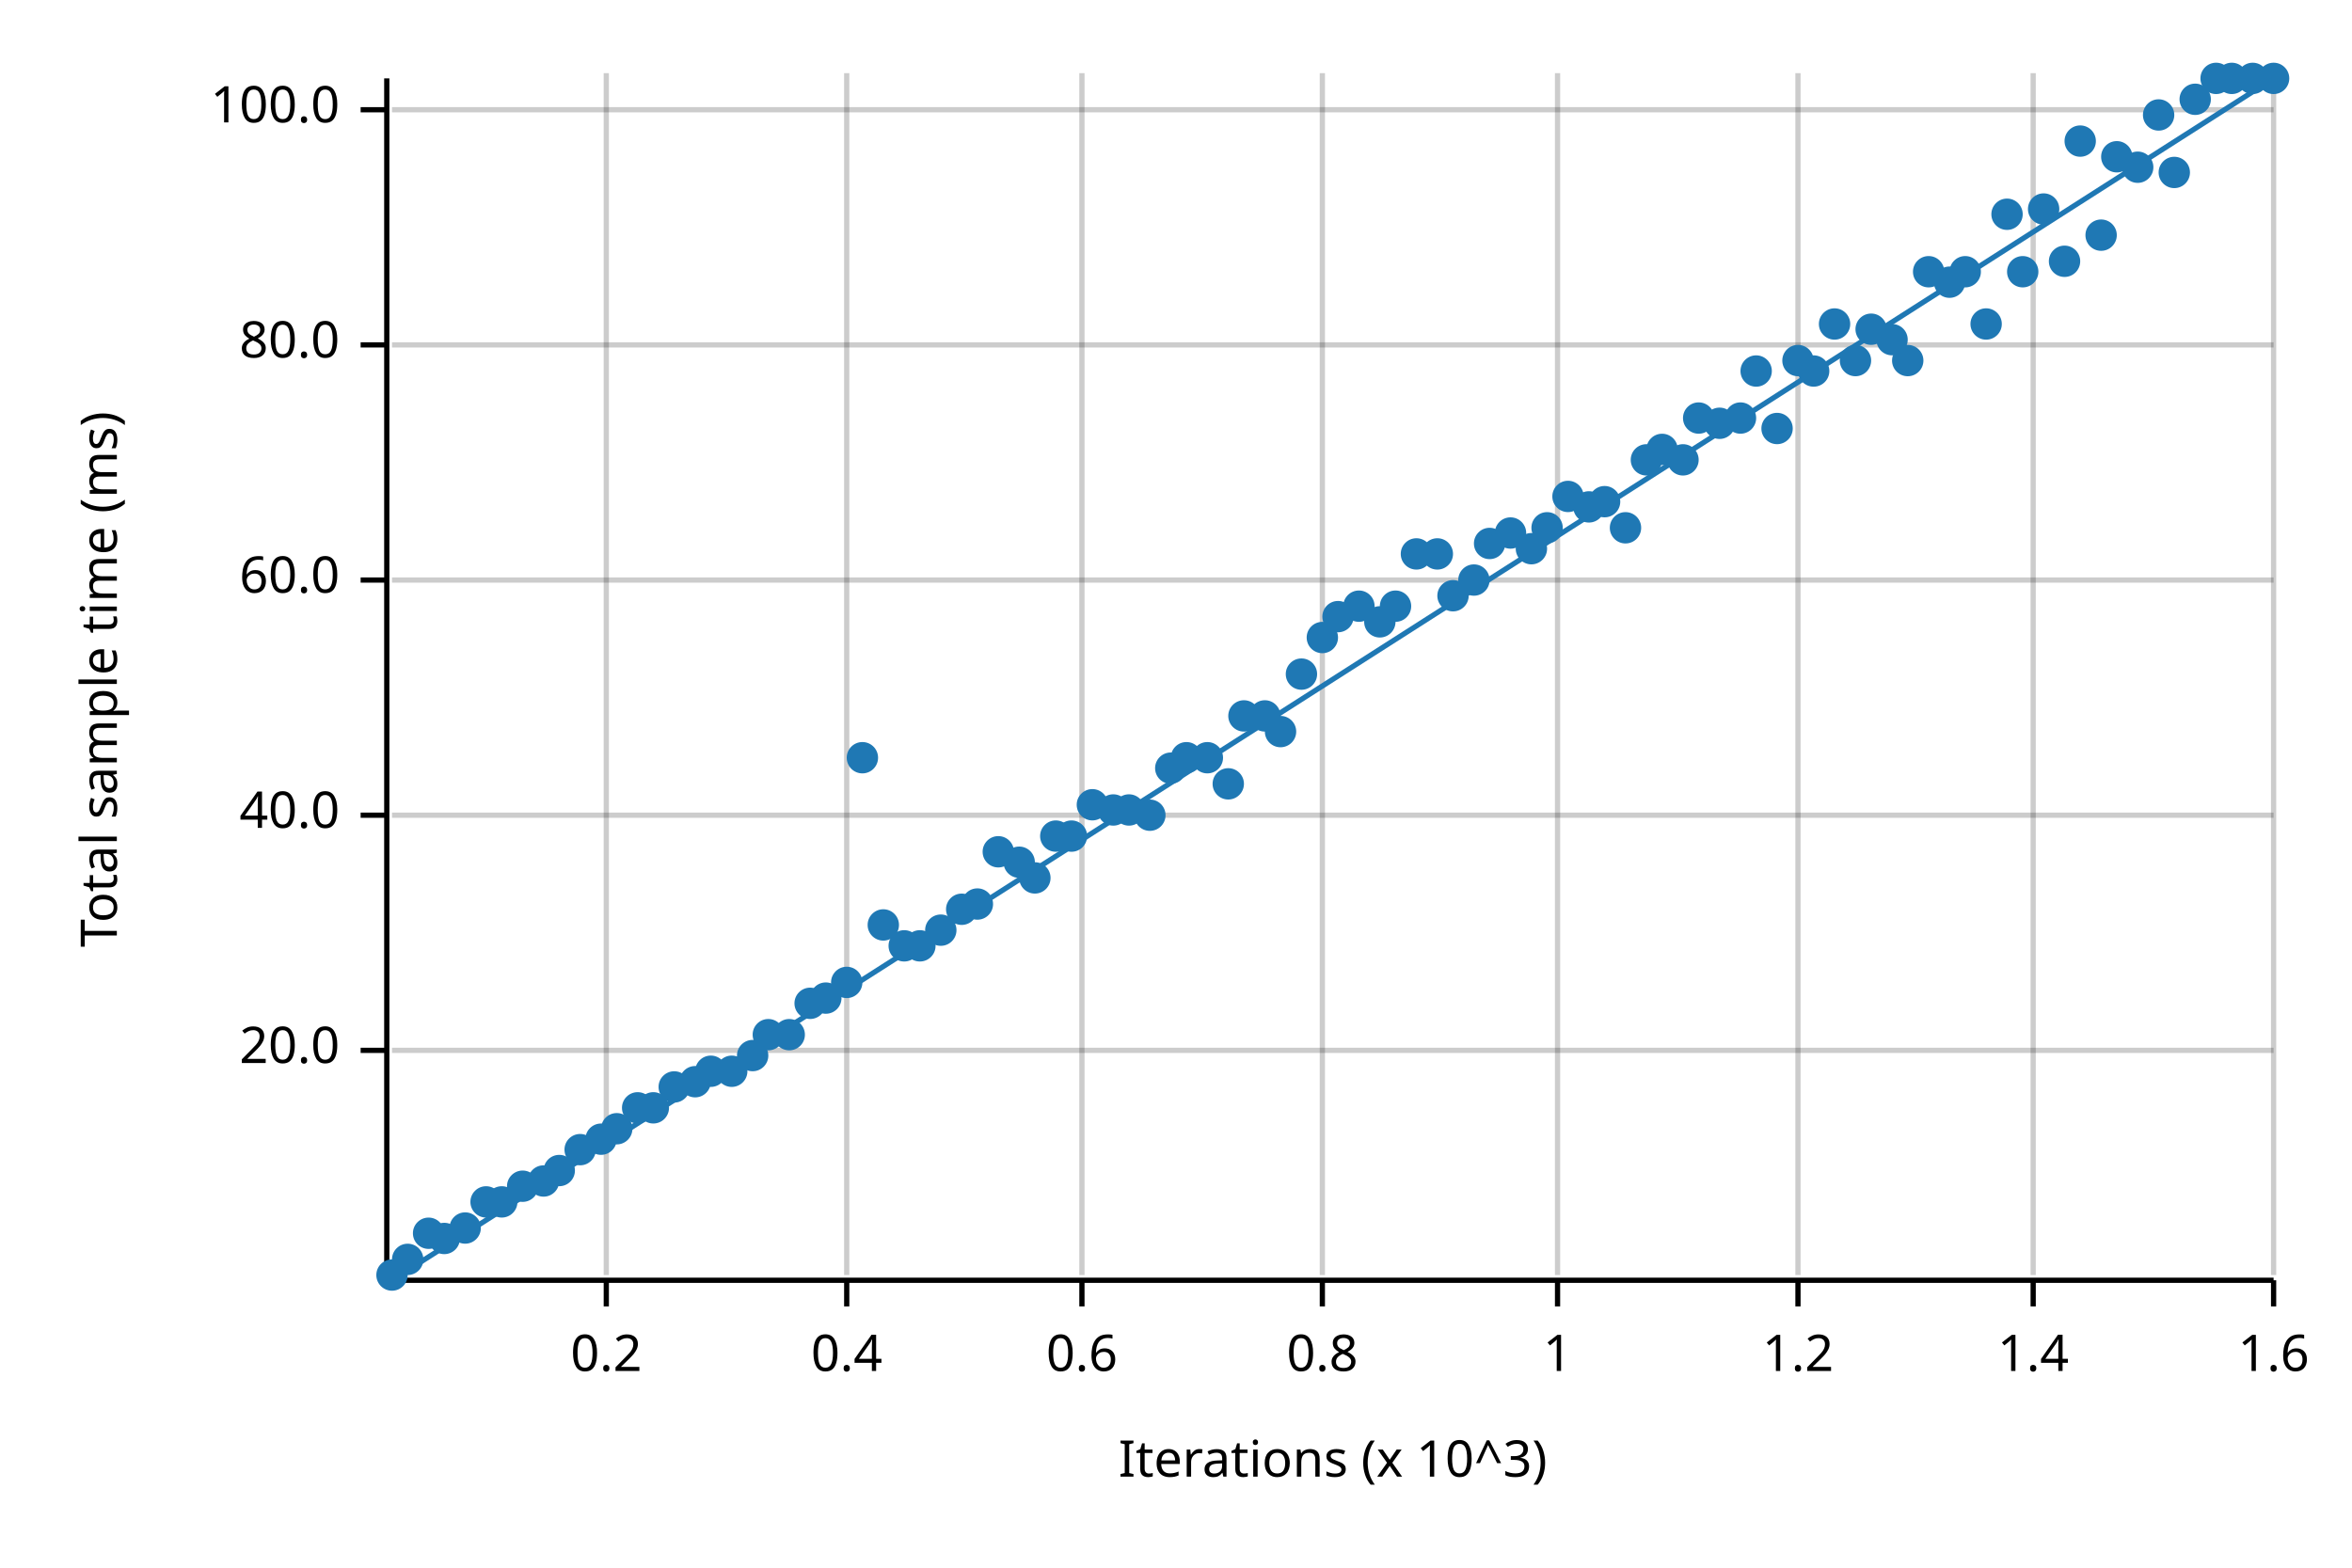
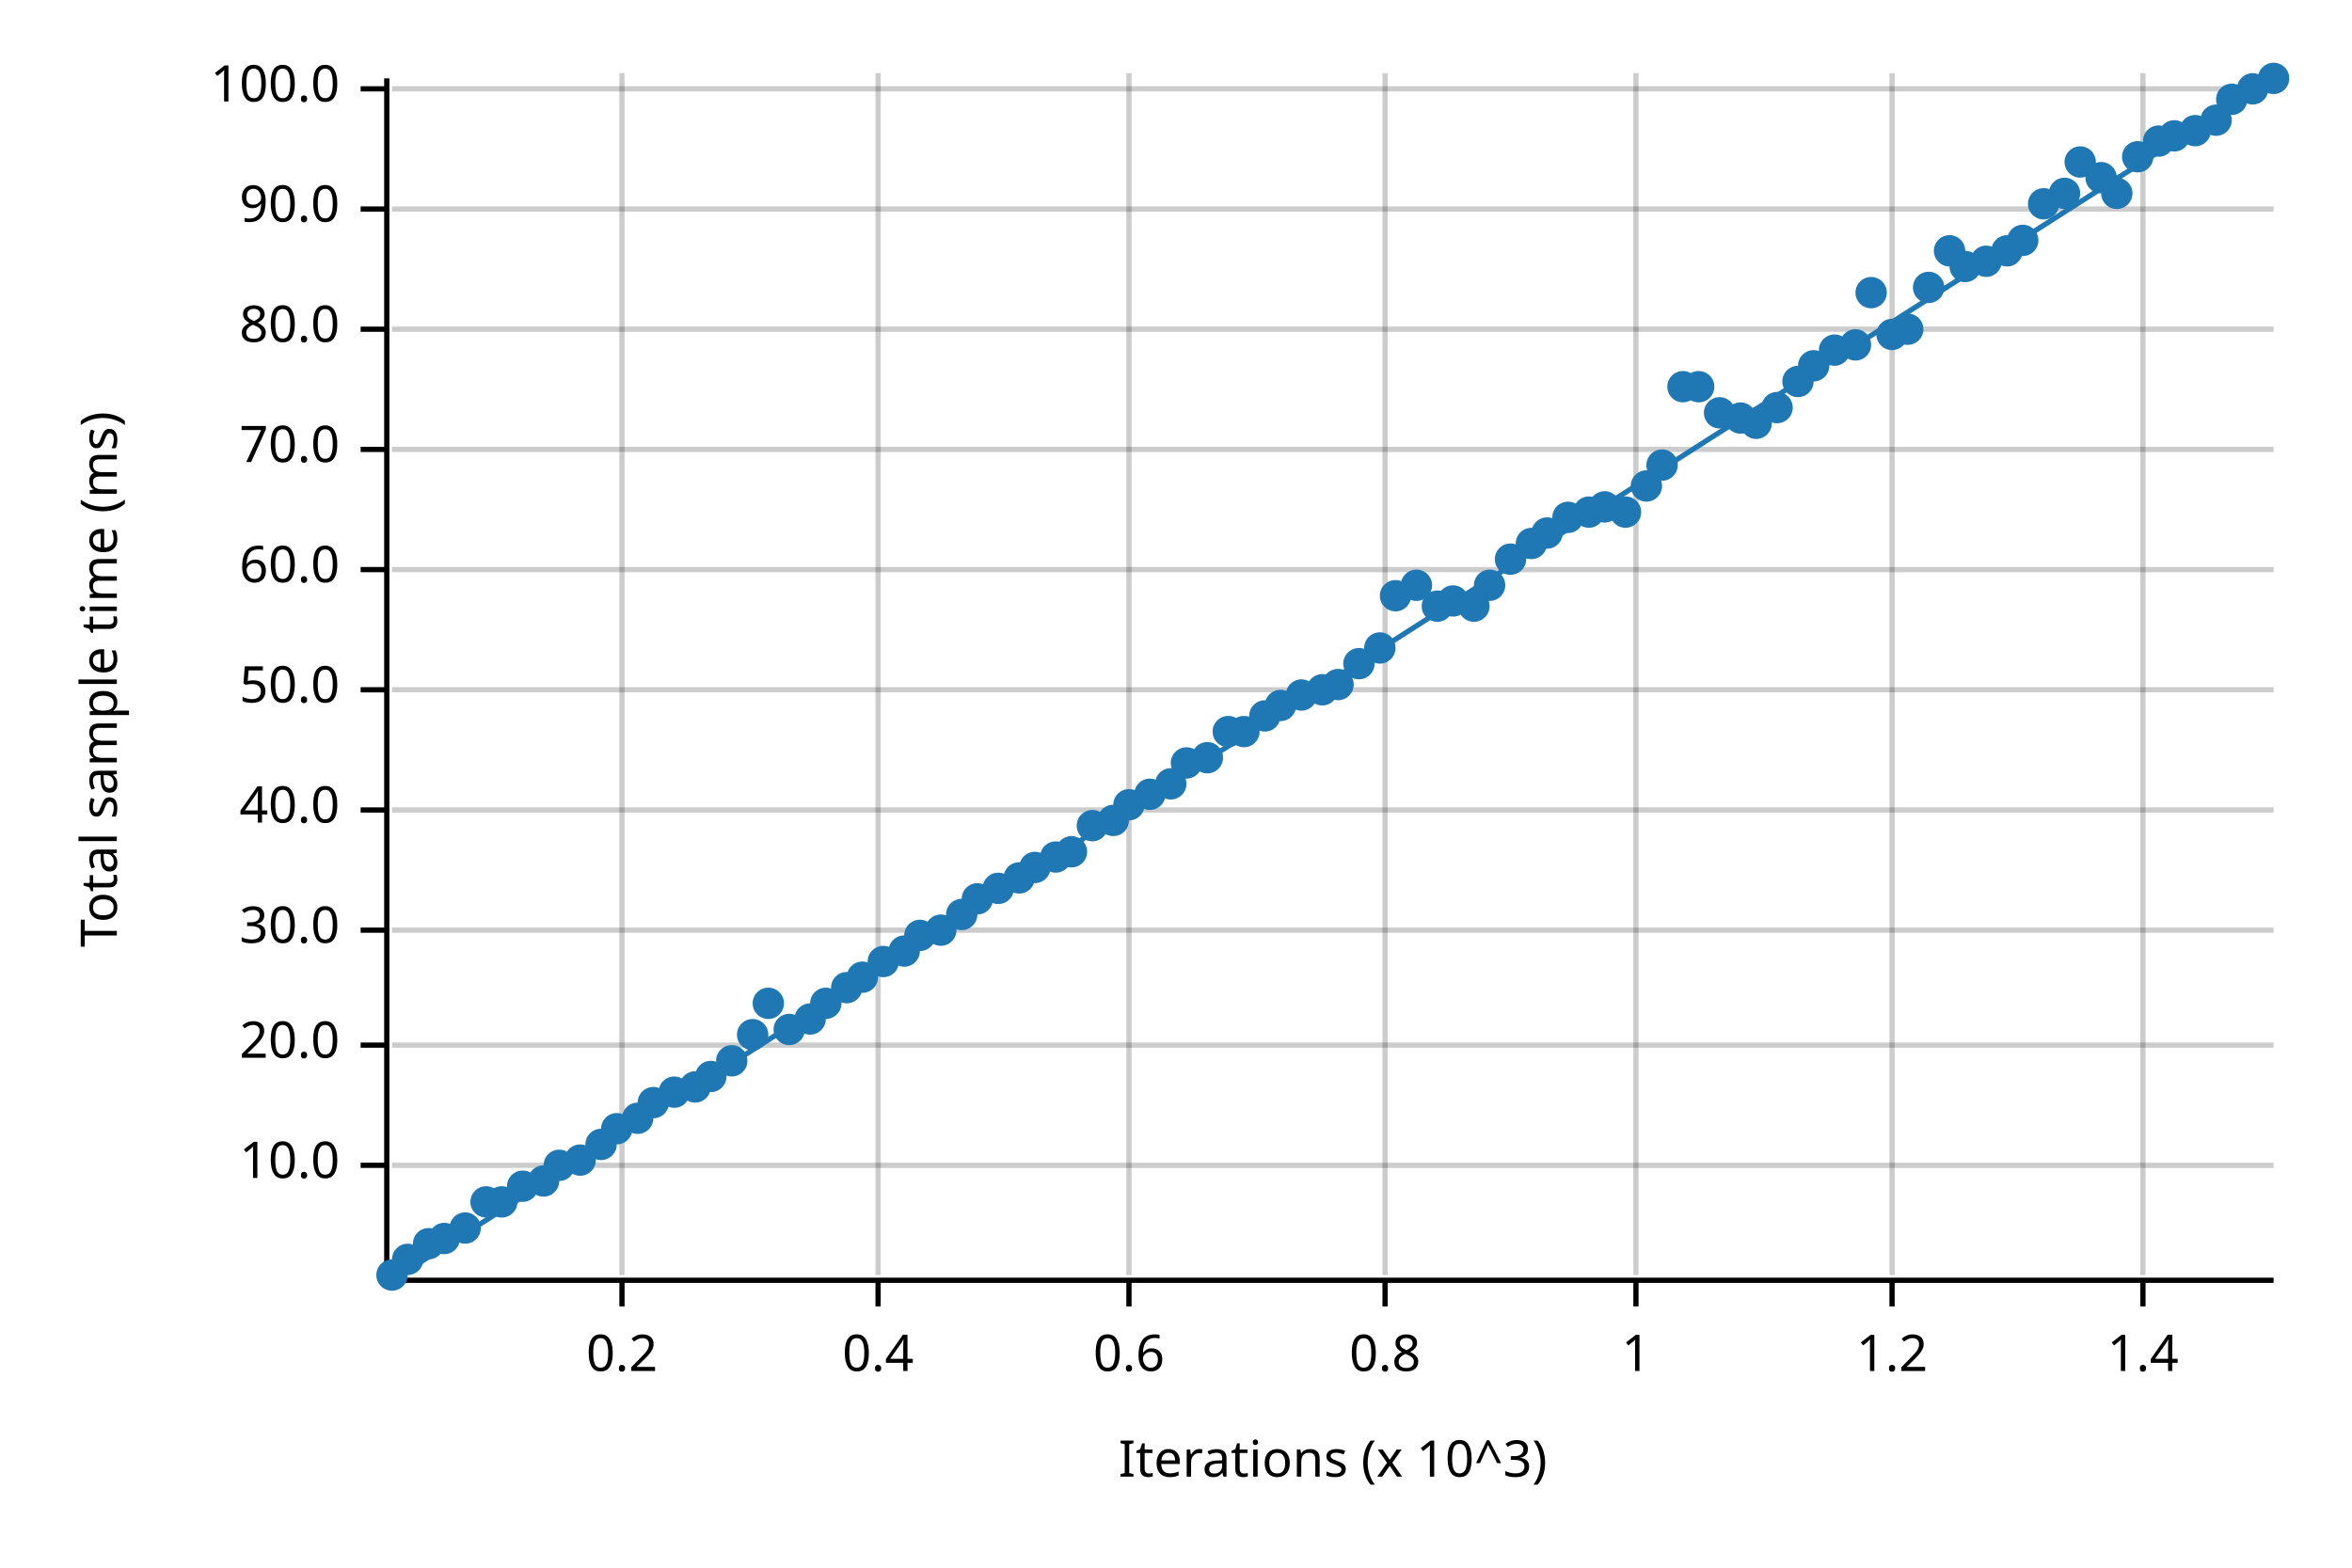
<svg xmlns="http://www.w3.org/2000/svg" style="background-color: white;" width="450" height="300" viewBox="0 0 450 300">
  <text x="15" y="130" dy="0.76em" text-anchor="middle" font-family="sans-serif" font-size="9.677" opacity="1" fill="#000000" transform="rotate(270, 15, 130)">
Total sample time (ms)
</text>
  <text x="255" y="285" dy="-0.5ex" text-anchor="middle" font-family="sans-serif" font-size="9.677" opacity="1" fill="#000000">
Iterations (x 10^3)
</text>
-   <line opacity="0.2" stroke="#000000" stroke-width="1" x1="116" y1="244" x2="116" y2="14" />
-   <line opacity="0.2" stroke="#000000" stroke-width="1" x1="162" y1="244" x2="162" y2="14" />
-   <line opacity="0.2" stroke="#000000" stroke-width="1" x1="207" y1="244" x2="207" y2="14" />
-   <line opacity="0.2" stroke="#000000" stroke-width="1" x1="253" y1="244" x2="253" y2="14" />
-   <line opacity="0.2" stroke="#000000" stroke-width="1" x1="298" y1="244" x2="298" y2="14" />
-   <line opacity="0.2" stroke="#000000" stroke-width="1" x1="344" y1="244" x2="344" y2="14" />
-   <line opacity="0.2" stroke="#000000" stroke-width="1" x1="389" y1="244" x2="389" y2="14" />
-   <line opacity="0.2" stroke="#000000" stroke-width="1" x1="435" y1="244" x2="435" y2="14" />
-   <line opacity="0.2" stroke="#000000" stroke-width="1" x1="75" y1="201" x2="435" y2="201" />
-   <line opacity="0.2" stroke="#000000" stroke-width="1" x1="75" y1="156" x2="435" y2="156" />
-   <line opacity="0.2" stroke="#000000" stroke-width="1" x1="75" y1="111" x2="435" y2="111" />
-   <line opacity="0.2" stroke="#000000" stroke-width="1" x1="75" y1="66" x2="435" y2="66" />
-   <line opacity="0.2" stroke="#000000" stroke-width="1" x1="75" y1="21" x2="435" y2="21" />
+   <line opacity="0.2" stroke="#000000" stroke-width="1" x1="119" y1="244" x2="119" y2="14" />
+   <line opacity="0.2" stroke="#000000" stroke-width="1" x1="168" y1="244" x2="168" y2="14" />
+   <line opacity="0.2" stroke="#000000" stroke-width="1" x1="216" y1="244" x2="216" y2="14" />
+   <line opacity="0.2" stroke="#000000" stroke-width="1" x1="265" y1="244" x2="265" y2="14" />
+   <line opacity="0.2" stroke="#000000" stroke-width="1" x1="313" y1="244" x2="313" y2="14" />
+   <line opacity="0.2" stroke="#000000" stroke-width="1" x1="362" y1="244" x2="362" y2="14" />
+   <line opacity="0.2" stroke="#000000" stroke-width="1" x1="410" y1="244" x2="410" y2="14" />
+   <line opacity="0.2" stroke="#000000" stroke-width="1" x1="75" y1="223" x2="435" y2="223" />
+   <line opacity="0.2" stroke="#000000" stroke-width="1" x1="75" y1="200" x2="435" y2="200" />
+   <line opacity="0.2" stroke="#000000" stroke-width="1" x1="75" y1="178" x2="435" y2="178" />
+   <line opacity="0.2" stroke="#000000" stroke-width="1" x1="75" y1="155" x2="435" y2="155" />
+   <line opacity="0.2" stroke="#000000" stroke-width="1" x1="75" y1="132" x2="435" y2="132" />
+   <line opacity="0.2" stroke="#000000" stroke-width="1" x1="75" y1="109" x2="435" y2="109" />
+   <line opacity="0.2" stroke="#000000" stroke-width="1" x1="75" y1="86" x2="435" y2="86" />
+   <line opacity="0.2" stroke="#000000" stroke-width="1" x1="75" y1="63" x2="435" y2="63" />
+   <line opacity="0.2" stroke="#000000" stroke-width="1" x1="75" y1="40" x2="435" y2="40" />
+   <line opacity="0.2" stroke="#000000" stroke-width="1" x1="75" y1="17" x2="435" y2="17" />
  <polyline fill="none" opacity="1" stroke="#000000" stroke-width="1" points="74,15 74,245 " />
-   <text x="65" y="201" dy="0.5ex" text-anchor="end" font-family="sans-serif" font-size="9.677" opacity="1" fill="#000000">
+   <text x="65" y="223" dy="0.5ex" text-anchor="end" font-family="sans-serif" font-size="9.677" opacity="1" fill="#000000">
+ 10.0
+ </text>
+   <polyline fill="none" opacity="1" stroke="#000000" stroke-width="1" points="69,223 74,223 " />
+   <text x="65" y="200" dy="0.5ex" text-anchor="end" font-family="sans-serif" font-size="9.677" opacity="1" fill="#000000">
20.0
</text>
-   <polyline fill="none" opacity="1" stroke="#000000" stroke-width="1" points="69,201 74,201 " />
-   <text x="65" y="156" dy="0.5ex" text-anchor="end" font-family="sans-serif" font-size="9.677" opacity="1" fill="#000000">
+   <polyline fill="none" opacity="1" stroke="#000000" stroke-width="1" points="69,200 74,200 " />
+   <text x="65" y="178" dy="0.5ex" text-anchor="end" font-family="sans-serif" font-size="9.677" opacity="1" fill="#000000">
+ 30.0
+ </text>
+   <polyline fill="none" opacity="1" stroke="#000000" stroke-width="1" points="69,178 74,178 " />
+   <text x="65" y="155" dy="0.5ex" text-anchor="end" font-family="sans-serif" font-size="9.677" opacity="1" fill="#000000">
40.0
</text>
-   <polyline fill="none" opacity="1" stroke="#000000" stroke-width="1" points="69,156 74,156 " />
-   <text x="65" y="111" dy="0.5ex" text-anchor="end" font-family="sans-serif" font-size="9.677" opacity="1" fill="#000000">
+   <polyline fill="none" opacity="1" stroke="#000000" stroke-width="1" points="69,155 74,155 " />
+   <text x="65" y="132" dy="0.5ex" text-anchor="end" font-family="sans-serif" font-size="9.677" opacity="1" fill="#000000">
+ 50.0
+ </text>
+   <polyline fill="none" opacity="1" stroke="#000000" stroke-width="1" points="69,132 74,132 " />
+   <text x="65" y="109" dy="0.5ex" text-anchor="end" font-family="sans-serif" font-size="9.677" opacity="1" fill="#000000">
60.0
</text>
-   <polyline fill="none" opacity="1" stroke="#000000" stroke-width="1" points="69,111 74,111 " />
-   <text x="65" y="66" dy="0.5ex" text-anchor="end" font-family="sans-serif" font-size="9.677" opacity="1" fill="#000000">
+   <polyline fill="none" opacity="1" stroke="#000000" stroke-width="1" points="69,109 74,109 " />
+   <text x="65" y="86" dy="0.5ex" text-anchor="end" font-family="sans-serif" font-size="9.677" opacity="1" fill="#000000">
+ 70.0
+ </text>
+   <polyline fill="none" opacity="1" stroke="#000000" stroke-width="1" points="69,86 74,86 " />
+   <text x="65" y="63" dy="0.5ex" text-anchor="end" font-family="sans-serif" font-size="9.677" opacity="1" fill="#000000">
80.0
</text>
-   <polyline fill="none" opacity="1" stroke="#000000" stroke-width="1" points="69,66 74,66 " />
-   <text x="65" y="21" dy="0.5ex" text-anchor="end" font-family="sans-serif" font-size="9.677" opacity="1" fill="#000000">
+   <polyline fill="none" opacity="1" stroke="#000000" stroke-width="1" points="69,63 74,63 " />
+   <text x="65" y="40" dy="0.5ex" text-anchor="end" font-family="sans-serif" font-size="9.677" opacity="1" fill="#000000">
+ 90.0
+ </text>
+   <polyline fill="none" opacity="1" stroke="#000000" stroke-width="1" points="69,40 74,40 " />
+   <text x="65" y="17" dy="0.5ex" text-anchor="end" font-family="sans-serif" font-size="9.677" opacity="1" fill="#000000">
100.0
</text>
-   <polyline fill="none" opacity="1" stroke="#000000" stroke-width="1" points="69,21 74,21 " />
+   <polyline fill="none" opacity="1" stroke="#000000" stroke-width="1" points="69,17 74,17 " />
  <polyline fill="none" opacity="1" stroke="#000000" stroke-width="1" points="75,245 435,245 " />
-   <text x="116" y="255" dy="0.76em" text-anchor="middle" font-family="sans-serif" font-size="9.677" opacity="1" fill="#000000">
+   <text x="119" y="255" dy="0.76em" text-anchor="middle" font-family="sans-serif" font-size="9.677" opacity="1" fill="#000000">
0.2
</text>
-   <polyline fill="none" opacity="1" stroke="#000000" stroke-width="1" points="116,245 116,250 " />
-   <text x="162" y="255" dy="0.76em" text-anchor="middle" font-family="sans-serif" font-size="9.677" opacity="1" fill="#000000">
+   <polyline fill="none" opacity="1" stroke="#000000" stroke-width="1" points="119,245 119,250 " />
+   <text x="168" y="255" dy="0.76em" text-anchor="middle" font-family="sans-serif" font-size="9.677" opacity="1" fill="#000000">
0.4
</text>
-   <polyline fill="none" opacity="1" stroke="#000000" stroke-width="1" points="162,245 162,250 " />
-   <text x="207" y="255" dy="0.76em" text-anchor="middle" font-family="sans-serif" font-size="9.677" opacity="1" fill="#000000">
+   <polyline fill="none" opacity="1" stroke="#000000" stroke-width="1" points="168,245 168,250 " />
+   <text x="216" y="255" dy="0.76em" text-anchor="middle" font-family="sans-serif" font-size="9.677" opacity="1" fill="#000000">
0.6
</text>
-   <polyline fill="none" opacity="1" stroke="#000000" stroke-width="1" points="207,245 207,250 " />
-   <text x="253" y="255" dy="0.76em" text-anchor="middle" font-family="sans-serif" font-size="9.677" opacity="1" fill="#000000">
+   <polyline fill="none" opacity="1" stroke="#000000" stroke-width="1" points="216,245 216,250 " />
+   <text x="265" y="255" dy="0.76em" text-anchor="middle" font-family="sans-serif" font-size="9.677" opacity="1" fill="#000000">
0.8
</text>
-   <polyline fill="none" opacity="1" stroke="#000000" stroke-width="1" points="253,245 253,250 " />
-   <text x="298" y="255" dy="0.76em" text-anchor="middle" font-family="sans-serif" font-size="9.677" opacity="1" fill="#000000">
+   <polyline fill="none" opacity="1" stroke="#000000" stroke-width="1" points="265,245 265,250 " />
+   <text x="313" y="255" dy="0.76em" text-anchor="middle" font-family="sans-serif" font-size="9.677" opacity="1" fill="#000000">
1
</text>
-   <polyline fill="none" opacity="1" stroke="#000000" stroke-width="1" points="298,245 298,250 " />
-   <text x="344" y="255" dy="0.76em" text-anchor="middle" font-family="sans-serif" font-size="9.677" opacity="1" fill="#000000">
+   <polyline fill="none" opacity="1" stroke="#000000" stroke-width="1" points="313,245 313,250 " />
+   <text x="362" y="255" dy="0.76em" text-anchor="middle" font-family="sans-serif" font-size="9.677" opacity="1" fill="#000000">
1.2
</text>
-   <polyline fill="none" opacity="1" stroke="#000000" stroke-width="1" points="344,245 344,250 " />
-   <text x="389" y="255" dy="0.76em" text-anchor="middle" font-family="sans-serif" font-size="9.677" opacity="1" fill="#000000">
+   <polyline fill="none" opacity="1" stroke="#000000" stroke-width="1" points="362,245 362,250 " />
+   <text x="410" y="255" dy="0.76em" text-anchor="middle" font-family="sans-serif" font-size="9.677" opacity="1" fill="#000000">
1.4
</text>
-   <polyline fill="none" opacity="1" stroke="#000000" stroke-width="1" points="389,245 389,250 " />
-   <text x="435" y="255" dy="0.76em" text-anchor="middle" font-family="sans-serif" font-size="9.677" opacity="1" fill="#000000">
- 1.6
- </text>
-   <polyline fill="none" opacity="1" stroke="#000000" stroke-width="1" points="435,245 435,250 " />
+   <polyline fill="none" opacity="1" stroke="#000000" stroke-width="1" points="410,245 410,250 " />
  <circle cx="75" cy="244" r="3" opacity="1" fill="#1F78B4" stroke="none" stroke-width="1" />
  <circle cx="78" cy="241" r="3" opacity="1" fill="#1F78B4" stroke="none" stroke-width="1" />
-   <circle cx="82" cy="236" r="3" opacity="1" fill="#1F78B4" stroke="none" stroke-width="1" />
+   <circle cx="82" cy="238" r="3" opacity="1" fill="#1F78B4" stroke="none" stroke-width="1" />
  <circle cx="85" cy="237" r="3" opacity="1" fill="#1F78B4" stroke="none" stroke-width="1" />
  <circle cx="89" cy="235" r="3" opacity="1" fill="#1F78B4" stroke="none" stroke-width="1" />
  <circle cx="93" cy="230" r="3" opacity="1" fill="#1F78B4" stroke="none" stroke-width="1" />
  <circle cx="96" cy="230" r="3" opacity="1" fill="#1F78B4" stroke="none" stroke-width="1" />
  <circle cx="100" cy="227" r="3" opacity="1" fill="#1F78B4" stroke="none" stroke-width="1" />
  <circle cx="104" cy="226" r="3" opacity="1" fill="#1F78B4" stroke="none" stroke-width="1" />
-   <circle cx="107" cy="224" r="3" opacity="1" fill="#1F78B4" stroke="none" stroke-width="1" />
-   <circle cx="111" cy="220" r="3" opacity="1" fill="#1F78B4" stroke="none" stroke-width="1" />
-   <circle cx="115" cy="218" r="3" opacity="1" fill="#1F78B4" stroke="none" stroke-width="1" />
+   <circle cx="107" cy="223" r="3" opacity="1" fill="#1F78B4" stroke="none" stroke-width="1" />
+   <circle cx="111" cy="222" r="3" opacity="1" fill="#1F78B4" stroke="none" stroke-width="1" />
+   <circle cx="115" cy="219" r="3" opacity="1" fill="#1F78B4" stroke="none" stroke-width="1" />
  <circle cx="118" cy="216" r="3" opacity="1" fill="#1F78B4" stroke="none" stroke-width="1" />
-   <circle cx="122" cy="212" r="3" opacity="1" fill="#1F78B4" stroke="none" stroke-width="1" />
-   <circle cx="125" cy="212" r="3" opacity="1" fill="#1F78B4" stroke="none" stroke-width="1" />
-   <circle cx="129" cy="208" r="3" opacity="1" fill="#1F78B4" stroke="none" stroke-width="1" />
-   <circle cx="133" cy="207" r="3" opacity="1" fill="#1F78B4" stroke="none" stroke-width="1" />
-   <circle cx="136" cy="205" r="3" opacity="1" fill="#1F78B4" stroke="none" stroke-width="1" />
-   <circle cx="140" cy="205" r="3" opacity="1" fill="#1F78B4" stroke="none" stroke-width="1" />
-   <circle cx="144" cy="202" r="3" opacity="1" fill="#1F78B4" stroke="none" stroke-width="1" />
-   <circle cx="147" cy="198" r="3" opacity="1" fill="#1F78B4" stroke="none" stroke-width="1" />
-   <circle cx="151" cy="198" r="3" opacity="1" fill="#1F78B4" stroke="none" stroke-width="1" />
-   <circle cx="155" cy="192" r="3" opacity="1" fill="#1F78B4" stroke="none" stroke-width="1" />
-   <circle cx="158" cy="191" r="3" opacity="1" fill="#1F78B4" stroke="none" stroke-width="1" />
-   <circle cx="162" cy="188" r="3" opacity="1" fill="#1F78B4" stroke="none" stroke-width="1" />
-   <circle cx="165" cy="145" r="3" opacity="1" fill="#1F78B4" stroke="none" stroke-width="1" />
-   <circle cx="169" cy="177" r="3" opacity="1" fill="#1F78B4" stroke="none" stroke-width="1" />
-   <circle cx="173" cy="181" r="3" opacity="1" fill="#1F78B4" stroke="none" stroke-width="1" />
-   <circle cx="176" cy="181" r="3" opacity="1" fill="#1F78B4" stroke="none" stroke-width="1" />
+   <circle cx="122" cy="214" r="3" opacity="1" fill="#1F78B4" stroke="none" stroke-width="1" />
+   <circle cx="125" cy="211" r="3" opacity="1" fill="#1F78B4" stroke="none" stroke-width="1" />
+   <circle cx="129" cy="209" r="3" opacity="1" fill="#1F78B4" stroke="none" stroke-width="1" />
+   <circle cx="133" cy="208" r="3" opacity="1" fill="#1F78B4" stroke="none" stroke-width="1" />
+   <circle cx="136" cy="206" r="3" opacity="1" fill="#1F78B4" stroke="none" stroke-width="1" />
+   <circle cx="140" cy="203" r="3" opacity="1" fill="#1F78B4" stroke="none" stroke-width="1" />
+   <circle cx="144" cy="198" r="3" opacity="1" fill="#1F78B4" stroke="none" stroke-width="1" />
+   <circle cx="147" cy="192" r="3" opacity="1" fill="#1F78B4" stroke="none" stroke-width="1" />
+   <circle cx="151" cy="197" r="3" opacity="1" fill="#1F78B4" stroke="none" stroke-width="1" />
+   <circle cx="155" cy="195" r="3" opacity="1" fill="#1F78B4" stroke="none" stroke-width="1" />
+   <circle cx="158" cy="192" r="3" opacity="1" fill="#1F78B4" stroke="none" stroke-width="1" />
+   <circle cx="162" cy="189" r="3" opacity="1" fill="#1F78B4" stroke="none" stroke-width="1" />
+   <circle cx="165" cy="187" r="3" opacity="1" fill="#1F78B4" stroke="none" stroke-width="1" />
+   <circle cx="169" cy="184" r="3" opacity="1" fill="#1F78B4" stroke="none" stroke-width="1" />
+   <circle cx="173" cy="182" r="3" opacity="1" fill="#1F78B4" stroke="none" stroke-width="1" />
+   <circle cx="176" cy="179" r="3" opacity="1" fill="#1F78B4" stroke="none" stroke-width="1" />
  <circle cx="180" cy="178" r="3" opacity="1" fill="#1F78B4" stroke="none" stroke-width="1" />
-   <circle cx="184" cy="174" r="3" opacity="1" fill="#1F78B4" stroke="none" stroke-width="1" />
-   <circle cx="187" cy="173" r="3" opacity="1" fill="#1F78B4" stroke="none" stroke-width="1" />
-   <circle cx="191" cy="163" r="3" opacity="1" fill="#1F78B4" stroke="none" stroke-width="1" />
-   <circle cx="195" cy="165" r="3" opacity="1" fill="#1F78B4" stroke="none" stroke-width="1" />
-   <circle cx="198" cy="168" r="3" opacity="1" fill="#1F78B4" stroke="none" stroke-width="1" />
-   <circle cx="202" cy="160" r="3" opacity="1" fill="#1F78B4" stroke="none" stroke-width="1" />
-   <circle cx="205" cy="160" r="3" opacity="1" fill="#1F78B4" stroke="none" stroke-width="1" />
-   <circle cx="209" cy="154" r="3" opacity="1" fill="#1F78B4" stroke="none" stroke-width="1" />
-   <circle cx="213" cy="155" r="3" opacity="1" fill="#1F78B4" stroke="none" stroke-width="1" />
-   <circle cx="216" cy="155" r="3" opacity="1" fill="#1F78B4" stroke="none" stroke-width="1" />
-   <circle cx="220" cy="156" r="3" opacity="1" fill="#1F78B4" stroke="none" stroke-width="1" />
-   <circle cx="224" cy="147" r="3" opacity="1" fill="#1F78B4" stroke="none" stroke-width="1" />
-   <circle cx="227" cy="145" r="3" opacity="1" fill="#1F78B4" stroke="none" stroke-width="1" />
+   <circle cx="184" cy="175" r="3" opacity="1" fill="#1F78B4" stroke="none" stroke-width="1" />
+   <circle cx="187" cy="172" r="3" opacity="1" fill="#1F78B4" stroke="none" stroke-width="1" />
+   <circle cx="191" cy="170" r="3" opacity="1" fill="#1F78B4" stroke="none" stroke-width="1" />
+   <circle cx="195" cy="168" r="3" opacity="1" fill="#1F78B4" stroke="none" stroke-width="1" />
+   <circle cx="198" cy="166" r="3" opacity="1" fill="#1F78B4" stroke="none" stroke-width="1" />
+   <circle cx="202" cy="164" r="3" opacity="1" fill="#1F78B4" stroke="none" stroke-width="1" />
+   <circle cx="205" cy="163" r="3" opacity="1" fill="#1F78B4" stroke="none" stroke-width="1" />
+   <circle cx="209" cy="158" r="3" opacity="1" fill="#1F78B4" stroke="none" stroke-width="1" />
+   <circle cx="213" cy="157" r="3" opacity="1" fill="#1F78B4" stroke="none" stroke-width="1" />
+   <circle cx="216" cy="154" r="3" opacity="1" fill="#1F78B4" stroke="none" stroke-width="1" />
+   <circle cx="220" cy="152" r="3" opacity="1" fill="#1F78B4" stroke="none" stroke-width="1" />
+   <circle cx="224" cy="150" r="3" opacity="1" fill="#1F78B4" stroke="none" stroke-width="1" />
+   <circle cx="227" cy="146" r="3" opacity="1" fill="#1F78B4" stroke="none" stroke-width="1" />
  <circle cx="231" cy="145" r="3" opacity="1" fill="#1F78B4" stroke="none" stroke-width="1" />
-   <circle cx="235" cy="150" r="3" opacity="1" fill="#1F78B4" stroke="none" stroke-width="1" />
-   <circle cx="238" cy="137" r="3" opacity="1" fill="#1F78B4" stroke="none" stroke-width="1" />
+   <circle cx="235" cy="140" r="3" opacity="1" fill="#1F78B4" stroke="none" stroke-width="1" />
+   <circle cx="238" cy="140" r="3" opacity="1" fill="#1F78B4" stroke="none" stroke-width="1" />
  <circle cx="242" cy="137" r="3" opacity="1" fill="#1F78B4" stroke="none" stroke-width="1" />
-   <circle cx="245" cy="140" r="3" opacity="1" fill="#1F78B4" stroke="none" stroke-width="1" />
-   <circle cx="249" cy="129" r="3" opacity="1" fill="#1F78B4" stroke="none" stroke-width="1" />
-   <circle cx="253" cy="122" r="3" opacity="1" fill="#1F78B4" stroke="none" stroke-width="1" />
-   <circle cx="256" cy="118" r="3" opacity="1" fill="#1F78B4" stroke="none" stroke-width="1" />
-   <circle cx="260" cy="116" r="3" opacity="1" fill="#1F78B4" stroke="none" stroke-width="1" />
-   <circle cx="264" cy="119" r="3" opacity="1" fill="#1F78B4" stroke="none" stroke-width="1" />
-   <circle cx="267" cy="116" r="3" opacity="1" fill="#1F78B4" stroke="none" stroke-width="1" />
-   <circle cx="271" cy="106" r="3" opacity="1" fill="#1F78B4" stroke="none" stroke-width="1" />
-   <circle cx="275" cy="106" r="3" opacity="1" fill="#1F78B4" stroke="none" stroke-width="1" />
-   <circle cx="278" cy="114" r="3" opacity="1" fill="#1F78B4" stroke="none" stroke-width="1" />
-   <circle cx="282" cy="111" r="3" opacity="1" fill="#1F78B4" stroke="none" stroke-width="1" />
-   <circle cx="285" cy="104" r="3" opacity="1" fill="#1F78B4" stroke="none" stroke-width="1" />
-   <circle cx="289" cy="102" r="3" opacity="1" fill="#1F78B4" stroke="none" stroke-width="1" />
-   <circle cx="293" cy="105" r="3" opacity="1" fill="#1F78B4" stroke="none" stroke-width="1" />
-   <circle cx="296" cy="101" r="3" opacity="1" fill="#1F78B4" stroke="none" stroke-width="1" />
-   <circle cx="300" cy="95" r="3" opacity="1" fill="#1F78B4" stroke="none" stroke-width="1" />
-   <circle cx="304" cy="97" r="3" opacity="1" fill="#1F78B4" stroke="none" stroke-width="1" />
-   <circle cx="307" cy="96" r="3" opacity="1" fill="#1F78B4" stroke="none" stroke-width="1" />
-   <circle cx="311" cy="101" r="3" opacity="1" fill="#1F78B4" stroke="none" stroke-width="1" />
-   <circle cx="315" cy="88" r="3" opacity="1" fill="#1F78B4" stroke="none" stroke-width="1" />
-   <circle cx="318" cy="86" r="3" opacity="1" fill="#1F78B4" stroke="none" stroke-width="1" />
-   <circle cx="322" cy="88" r="3" opacity="1" fill="#1F78B4" stroke="none" stroke-width="1" />
-   <circle cx="325" cy="80" r="3" opacity="1" fill="#1F78B4" stroke="none" stroke-width="1" />
-   <circle cx="329" cy="81" r="3" opacity="1" fill="#1F78B4" stroke="none" stroke-width="1" />
+   <circle cx="245" cy="135" r="3" opacity="1" fill="#1F78B4" stroke="none" stroke-width="1" />
+   <circle cx="249" cy="133" r="3" opacity="1" fill="#1F78B4" stroke="none" stroke-width="1" />
+   <circle cx="253" cy="132" r="3" opacity="1" fill="#1F78B4" stroke="none" stroke-width="1" />
+   <circle cx="256" cy="131" r="3" opacity="1" fill="#1F78B4" stroke="none" stroke-width="1" />
+   <circle cx="260" cy="127" r="3" opacity="1" fill="#1F78B4" stroke="none" stroke-width="1" />
+   <circle cx="264" cy="124" r="3" opacity="1" fill="#1F78B4" stroke="none" stroke-width="1" />
+   <circle cx="267" cy="114" r="3" opacity="1" fill="#1F78B4" stroke="none" stroke-width="1" />
+   <circle cx="271" cy="112" r="3" opacity="1" fill="#1F78B4" stroke="none" stroke-width="1" />
+   <circle cx="275" cy="116" r="3" opacity="1" fill="#1F78B4" stroke="none" stroke-width="1" />
+   <circle cx="278" cy="115" r="3" opacity="1" fill="#1F78B4" stroke="none" stroke-width="1" />
+   <circle cx="282" cy="116" r="3" opacity="1" fill="#1F78B4" stroke="none" stroke-width="1" />
+   <circle cx="285" cy="112" r="3" opacity="1" fill="#1F78B4" stroke="none" stroke-width="1" />
+   <circle cx="289" cy="107" r="3" opacity="1" fill="#1F78B4" stroke="none" stroke-width="1" />
+   <circle cx="293" cy="104" r="3" opacity="1" fill="#1F78B4" stroke="none" stroke-width="1" />
+   <circle cx="296" cy="102" r="3" opacity="1" fill="#1F78B4" stroke="none" stroke-width="1" />
+   <circle cx="300" cy="99" r="3" opacity="1" fill="#1F78B4" stroke="none" stroke-width="1" />
+   <circle cx="304" cy="98" r="3" opacity="1" fill="#1F78B4" stroke="none" stroke-width="1" />
+   <circle cx="307" cy="97" r="3" opacity="1" fill="#1F78B4" stroke="none" stroke-width="1" />
+   <circle cx="311" cy="98" r="3" opacity="1" fill="#1F78B4" stroke="none" stroke-width="1" />
+   <circle cx="315" cy="93" r="3" opacity="1" fill="#1F78B4" stroke="none" stroke-width="1" />
+   <circle cx="318" cy="89" r="3" opacity="1" fill="#1F78B4" stroke="none" stroke-width="1" />
+   <circle cx="322" cy="74" r="3" opacity="1" fill="#1F78B4" stroke="none" stroke-width="1" />
+   <circle cx="325" cy="74" r="3" opacity="1" fill="#1F78B4" stroke="none" stroke-width="1" />
+   <circle cx="329" cy="79" r="3" opacity="1" fill="#1F78B4" stroke="none" stroke-width="1" />
  <circle cx="333" cy="80" r="3" opacity="1" fill="#1F78B4" stroke="none" stroke-width="1" />
-   <circle cx="336" cy="71" r="3" opacity="1" fill="#1F78B4" stroke="none" stroke-width="1" />
-   <circle cx="340" cy="82" r="3" opacity="1" fill="#1F78B4" stroke="none" stroke-width="1" />
-   <circle cx="344" cy="69" r="3" opacity="1" fill="#1F78B4" stroke="none" stroke-width="1" />
-   <circle cx="347" cy="71" r="3" opacity="1" fill="#1F78B4" stroke="none" stroke-width="1" />
-   <circle cx="351" cy="62" r="3" opacity="1" fill="#1F78B4" stroke="none" stroke-width="1" />
-   <circle cx="355" cy="69" r="3" opacity="1" fill="#1F78B4" stroke="none" stroke-width="1" />
-   <circle cx="358" cy="63" r="3" opacity="1" fill="#1F78B4" stroke="none" stroke-width="1" />
-   <circle cx="362" cy="65" r="3" opacity="1" fill="#1F78B4" stroke="none" stroke-width="1" />
-   <circle cx="365" cy="69" r="3" opacity="1" fill="#1F78B4" stroke="none" stroke-width="1" />
-   <circle cx="369" cy="52" r="3" opacity="1" fill="#1F78B4" stroke="none" stroke-width="1" />
-   <circle cx="373" cy="54" r="3" opacity="1" fill="#1F78B4" stroke="none" stroke-width="1" />
-   <circle cx="376" cy="52" r="3" opacity="1" fill="#1F78B4" stroke="none" stroke-width="1" />
-   <circle cx="380" cy="62" r="3" opacity="1" fill="#1F78B4" stroke="none" stroke-width="1" />
-   <circle cx="384" cy="41" r="3" opacity="1" fill="#1F78B4" stroke="none" stroke-width="1" />
-   <circle cx="387" cy="52" r="3" opacity="1" fill="#1F78B4" stroke="none" stroke-width="1" />
-   <circle cx="391" cy="40" r="3" opacity="1" fill="#1F78B4" stroke="none" stroke-width="1" />
-   <circle cx="395" cy="50" r="3" opacity="1" fill="#1F78B4" stroke="none" stroke-width="1" />
-   <circle cx="398" cy="27" r="3" opacity="1" fill="#1F78B4" stroke="none" stroke-width="1" />
-   <circle cx="402" cy="45" r="3" opacity="1" fill="#1F78B4" stroke="none" stroke-width="1" />
-   <circle cx="405" cy="30" r="3" opacity="1" fill="#1F78B4" stroke="none" stroke-width="1" />
-   <circle cx="409" cy="32" r="3" opacity="1" fill="#1F78B4" stroke="none" stroke-width="1" />
-   <circle cx="413" cy="22" r="3" opacity="1" fill="#1F78B4" stroke="none" stroke-width="1" />
-   <circle cx="416" cy="33" r="3" opacity="1" fill="#1F78B4" stroke="none" stroke-width="1" />
-   <circle cx="420" cy="19" r="3" opacity="1" fill="#1F78B4" stroke="none" stroke-width="1" />
-   <circle cx="424" cy="15" r="3" opacity="1" fill="#1F78B4" stroke="none" stroke-width="1" />
-   <circle cx="427" cy="15" r="3" opacity="1" fill="#1F78B4" stroke="none" stroke-width="1" />
-   <circle cx="431" cy="15" r="3" opacity="1" fill="#1F78B4" stroke="none" stroke-width="1" />
+   <circle cx="336" cy="81" r="3" opacity="1" fill="#1F78B4" stroke="none" stroke-width="1" />
+   <circle cx="340" cy="78" r="3" opacity="1" fill="#1F78B4" stroke="none" stroke-width="1" />
+   <circle cx="344" cy="73" r="3" opacity="1" fill="#1F78B4" stroke="none" stroke-width="1" />
+   <circle cx="347" cy="70" r="3" opacity="1" fill="#1F78B4" stroke="none" stroke-width="1" />
+   <circle cx="351" cy="67" r="3" opacity="1" fill="#1F78B4" stroke="none" stroke-width="1" />
+   <circle cx="355" cy="66" r="3" opacity="1" fill="#1F78B4" stroke="none" stroke-width="1" />
+   <circle cx="358" cy="56" r="3" opacity="1" fill="#1F78B4" stroke="none" stroke-width="1" />
+   <circle cx="362" cy="64" r="3" opacity="1" fill="#1F78B4" stroke="none" stroke-width="1" />
+   <circle cx="365" cy="63" r="3" opacity="1" fill="#1F78B4" stroke="none" stroke-width="1" />
+   <circle cx="369" cy="55" r="3" opacity="1" fill="#1F78B4" stroke="none" stroke-width="1" />
+   <circle cx="373" cy="48" r="3" opacity="1" fill="#1F78B4" stroke="none" stroke-width="1" />
+   <circle cx="376" cy="51" r="3" opacity="1" fill="#1F78B4" stroke="none" stroke-width="1" />
+   <circle cx="380" cy="50" r="3" opacity="1" fill="#1F78B4" stroke="none" stroke-width="1" />
+   <circle cx="384" cy="48" r="3" opacity="1" fill="#1F78B4" stroke="none" stroke-width="1" />
+   <circle cx="387" cy="46" r="3" opacity="1" fill="#1F78B4" stroke="none" stroke-width="1" />
+   <circle cx="391" cy="39" r="3" opacity="1" fill="#1F78B4" stroke="none" stroke-width="1" />
+   <circle cx="395" cy="37" r="3" opacity="1" fill="#1F78B4" stroke="none" stroke-width="1" />
+   <circle cx="398" cy="31" r="3" opacity="1" fill="#1F78B4" stroke="none" stroke-width="1" />
+   <circle cx="402" cy="34" r="3" opacity="1" fill="#1F78B4" stroke="none" stroke-width="1" />
+   <circle cx="405" cy="37" r="3" opacity="1" fill="#1F78B4" stroke="none" stroke-width="1" />
+   <circle cx="409" cy="30" r="3" opacity="1" fill="#1F78B4" stroke="none" stroke-width="1" />
+   <circle cx="413" cy="27" r="3" opacity="1" fill="#1F78B4" stroke="none" stroke-width="1" />
+   <circle cx="416" cy="26" r="3" opacity="1" fill="#1F78B4" stroke="none" stroke-width="1" />
+   <circle cx="420" cy="25" r="3" opacity="1" fill="#1F78B4" stroke="none" stroke-width="1" />
+   <circle cx="424" cy="23" r="3" opacity="1" fill="#1F78B4" stroke="none" stroke-width="1" />
+   <circle cx="427" cy="19" r="3" opacity="1" fill="#1F78B4" stroke="none" stroke-width="1" />
+   <circle cx="431" cy="17" r="3" opacity="1" fill="#1F78B4" stroke="none" stroke-width="1" />
  <circle cx="435" cy="15" r="3" opacity="1" fill="#1F78B4" stroke="none" stroke-width="1" />
  <polyline fill="none" opacity="1" stroke="#1F78B4" stroke-width="1" points="75,245 435,15 " />
  <polygon opacity="0.25" fill="#1F78B4" points="75,245 435,15 435,15 " />
</svg>
